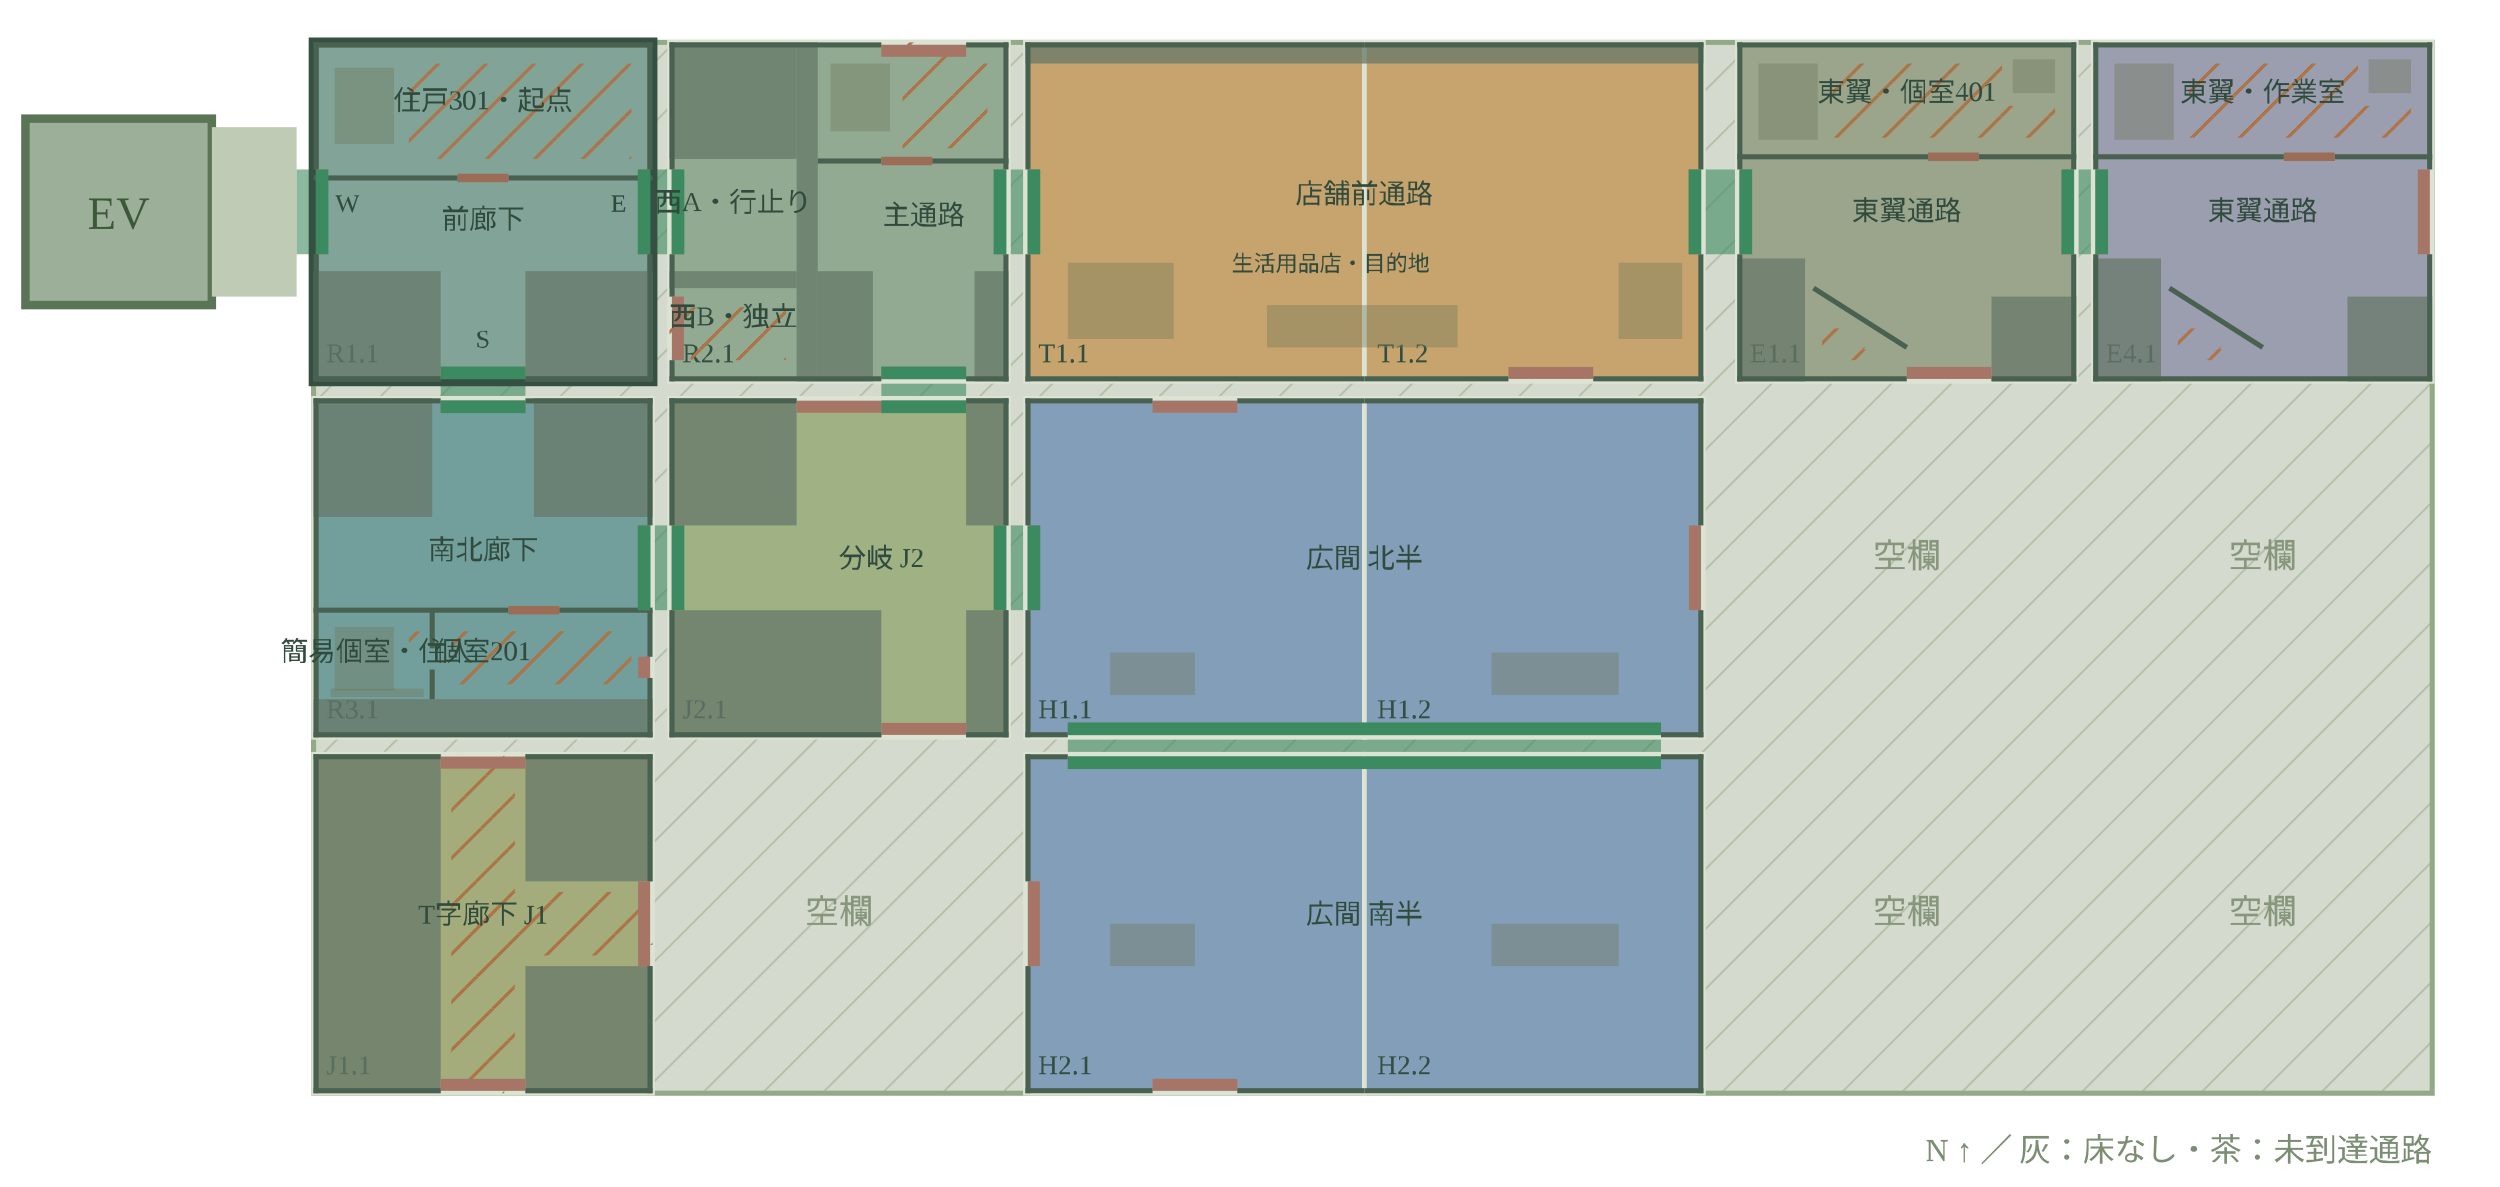
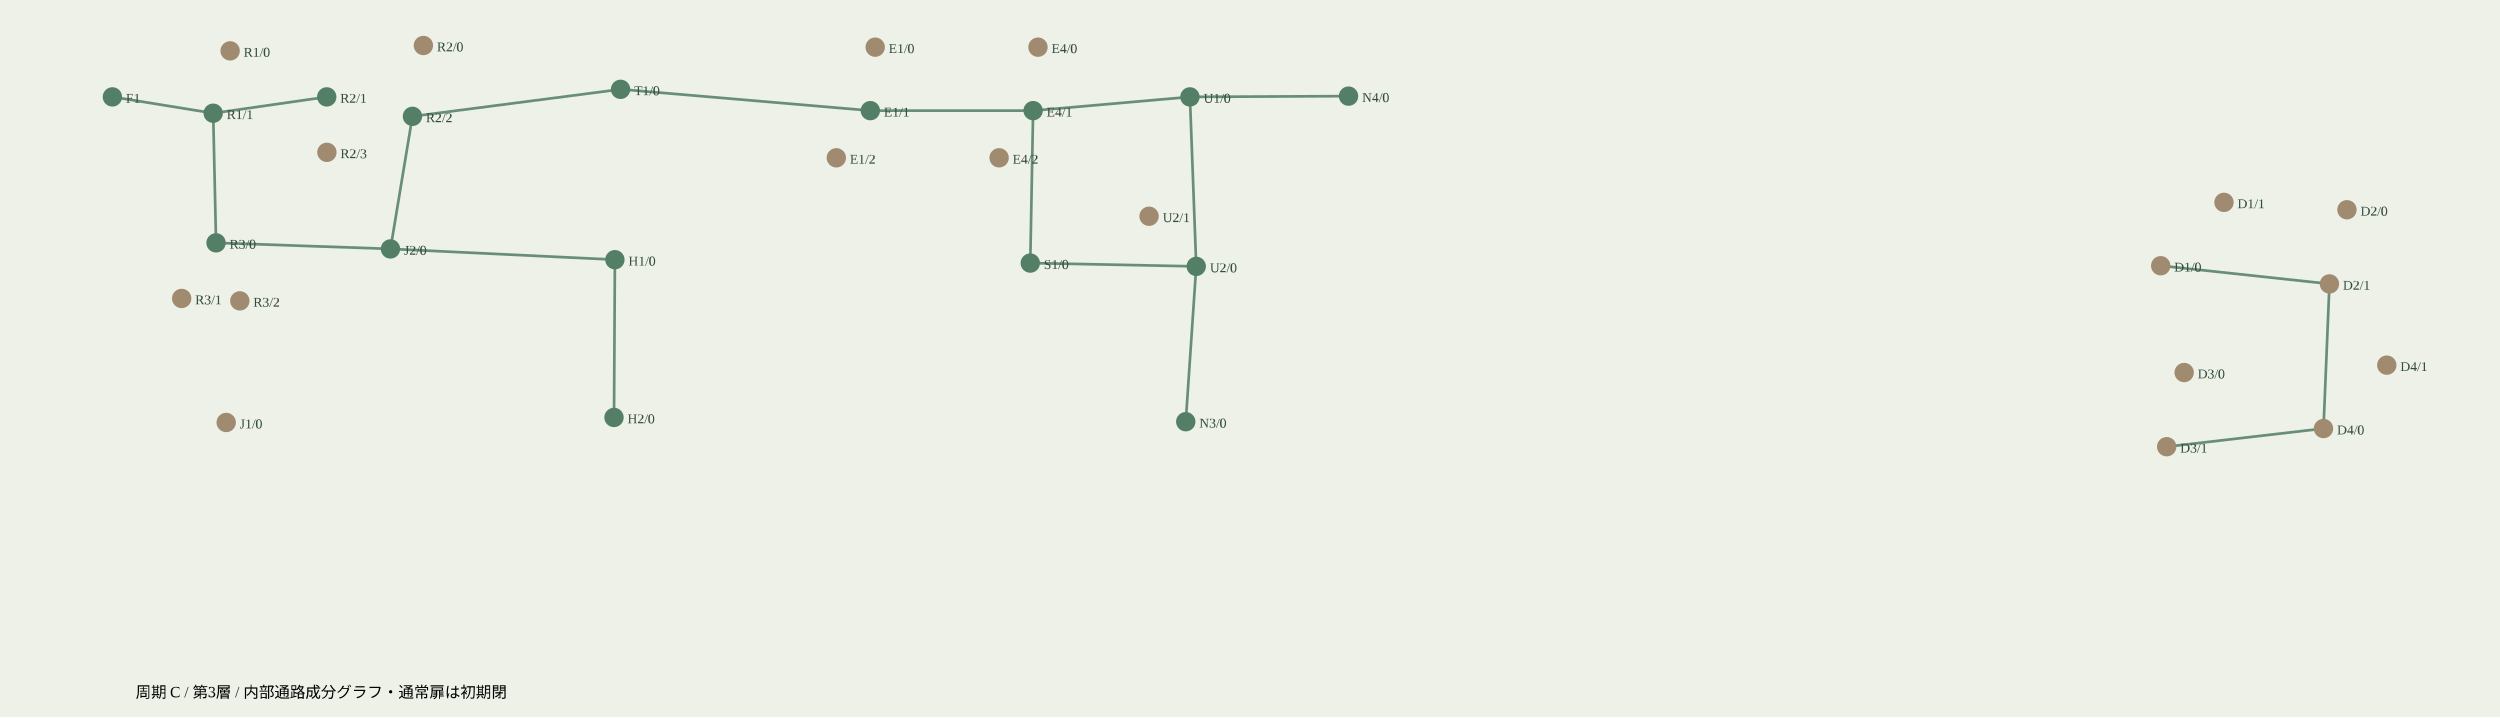
- <svg xmlns="http://www.w3.org/2000/svg" viewBox="-7.4 -1 59 28" role="img" aria-label="第三層 C 4方向・内部通路平面図">
-   <defs>
-     <pattern id="well1" width="1" height="1" patternUnits="userSpaceOnUse" patternTransform="rotate(45)">
-       <rect width="1" height="1" fill="#d4dacd" />
-       <line x1="0" y1="0" x2="0" y2="1" stroke="#b7c3ac" stroke-width=".1" />
-     </pattern>
-     <pattern id="iso1" width=".8" height=".8" patternUnits="userSpaceOnUse" patternTransform="rotate(45)">
-       <line x1="0" y1="0" x2="0" y2=".8" stroke="#aa7043" stroke-width=".15" />
-     </pattern>
-   </defs>
-   <rect x="0" y="0" width="50" height="24.8" fill="url(#well1)" stroke="#93aa86" stroke-width=".12" />
-   <rect x="-6.8" y="1.8" width="4.4" height="4.4" fill="#9caf99" stroke="#597555" stroke-width=".2" />
-   <text x="-4.6" y="4.4" text-anchor="middle" font-size="1.1" fill="#3c5839">EV</text>
-   <rect x="-2.4" y="2" width="2" height="4" fill="#c0cbb5" />
-   <rect x="8" y="3" width="0.4" height="2" fill="#3c8a60" fill-opacity=".6" />
-   <rect x="3" y="8" width="2" height="0.4" fill="#3c8a60" fill-opacity=".6" />
-   <rect x="13.4" y="8" width="2" height="0.4" fill="#3c8a60" fill-opacity=".6" />
-   <rect x="16.4" y="3" width="0.4" height="2" fill="#3c8a60" fill-opacity=".6" />
-   <rect x="8" y="11.4" width="0.4" height="2" fill="#3c8a60" fill-opacity=".6" />
-   <rect x="32.8" y="3" width="0.8" height="2" fill="#3c8a60" fill-opacity=".6" />
-   <rect x="17.8" y="16.4" width="14" height="0.4" fill="#3c8a60" fill-opacity=".6" />
-   <rect x="16.4" y="11.4" width="0.4" height="2" fill="#3c8a60" fill-opacity=".6" />
-   <rect x="41.6" y="3" width="0.4" height="2" fill="#3c8a60" fill-opacity=".6" />
-   <rect x="-0.4" y="3" width="0.4" height="2" fill="#3c8a60" fill-opacity=".6" />
-   <g data-id="R1" transform="translate(0 0)">
-     <rect x="0" y="0" width="8" height="8" fill="#81a398" stroke="#354f43" stroke-width="0.23" />
-     <text x="0.3" y="7.55" font-size=".65" fill="#334f42">R1.1</text>
-     <rect x="0" y="5.4" width="3" height="2.6" fill="#67786a" opacity=".75" />
-     <rect x="5" y="5.4" width="3" height="2.6" fill="#67786a" opacity=".75" />
-     <rect x="0.5" y="0.6" width="1.4" height="1.8" fill="#6f755a" opacity=".38" />
-     <line x1="0" y1="0.06" x2="8" y2="0.06" stroke="#496150" stroke-width="0.12" />
-     <line x1="0" y1="7.94" x2="3" y2="7.94" stroke="#496150" stroke-width="0.12" />
-     <line x1="5" y1="7.94" x2="8" y2="7.94" stroke="#496150" stroke-width="0.12" />
-     <line x1="0.06" y1="0" x2="0.06" y2="3" stroke="#496150" stroke-width="0.12" />
-     <line x1="0.06" y1="5" x2="0.06" y2="8" stroke="#496150" stroke-width="0.12" />
-     <line x1="7.94" y1="0" x2="7.94" y2="3" stroke="#496150" stroke-width="0.12" />
-     <line x1="7.94" y1="5" x2="7.94" y2="8" stroke="#496150" stroke-width="0.12" />
-     <line x1="0" y1="3.2" x2="3.4" y2="3.2" stroke="#496150" stroke-width="0.12" />
-     <line x1="4.6" y1="3.2" x2="8" y2="3.2" stroke="#496150" stroke-width="0.12" />
-     <line x1="3.4" y1="3.2" x2="4.6" y2="3.2" stroke="#9b6c56" stroke-width="0.2" />
-     <rect x="2.25" y="0.5" width="5.25" height="0.25" fill="url(#iso1)" />
-     <rect x="2.25" y="0.75" width="5.25" height="0.25" fill="url(#iso1)" />
-     <rect x="2.25" y="1" width="5.25" height="0.25" fill="url(#iso1)" />
-     <rect x="2.25" y="1.25" width="5.25" height="0.25" fill="url(#iso1)" />
-     <rect x="2.25" y="1.5" width="5.25" height="0.25" fill="url(#iso1)" />
-     <rect x="2.25" y="1.75" width="5.25" height="0.25" fill="url(#iso1)" />
-     <rect x="2.25" y="2" width="5.25" height="0.25" fill="url(#iso1)" />
-     <rect x="2.25" y="2.25" width="5.25" height="0.25" fill="url(#iso1)" />
-     <rect x="2.25" y="2.5" width="5.25" height="0.25" fill="url(#iso1)" />
-     <line x1="0.2" y1="3" x2="0.2" y2="5" stroke="#a67565" stroke-width="0.28" />
-     <line x1="0.2" y1="3" x2="0.2" y2="5" stroke="#3c8a60" stroke-width="0.3" />
-     <text x="0.8" y="4" text-anchor="middle" font-size=".6" fill="#304b3d">W</text>
-     <line x1="7.8" y1="3" x2="7.8" y2="5" stroke="#a67565" stroke-width="0.28" />
-     <line x1="7.8" y1="3" x2="7.8" y2="5" stroke="#3c8a60" stroke-width="0.3" />
-     <text x="7.2" y="4" text-anchor="middle" font-size=".6" fill="#304b3d">E</text>
-     <line x1="3" y1="7.8" x2="5" y2="7.8" stroke="#a67565" stroke-width="0.28" />
-     <line x1="3" y1="7.8" x2="5" y2="7.8" stroke="#3c8a60" stroke-width="0.3" />
-     <text x="4" y="7.2" text-anchor="middle" font-size=".6" fill="#304b3d">S</text>
-     <text x="4" y="1.6" text-anchor="middle" font-size="0.65" fill="#304b3d">住戸301・起点</text>
-     <text x="4" y="4.4" text-anchor="middle" font-size="0.65" fill="#304b3d">前廊下</text>
-   </g>
-   <g data-id="R2" transform="translate(8.4 0)">
-     <rect x="0" y="0" width="8" height="8" fill="#91aa91" stroke="#dce3d3" stroke-width="0.11" />
-     <text x="0.3" y="7.55" font-size=".65" fill="#334f42">R2.1</text>
-     <rect x="3" y="0" width="0.5" height="8" fill="#67786a" opacity=".75" />
-     <rect x="0" y="0" width="3" height="2.75" fill="#67786a" opacity=".75" />
-     <rect x="0" y="5.4" width="3" height="0.4" fill="#67786a" opacity=".75" />
-     <rect x="3.5" y="5.4" width="1.3" height="2.6" fill="#67786a" opacity=".75" />
-     <rect x="7.2" y="5.4" width="0.8" height="2.6" fill="#67786a" opacity=".75" />
-     <rect x="3.8" y="0.5" width="1.4" height="1.6" fill="#6f755a" opacity=".38" />
-     <line x1="0" y1="0.06" x2="5" y2="0.06" stroke="#496150" stroke-width="0.12" />
-     <line x1="7" y1="0.06" x2="8" y2="0.06" stroke="#496150" stroke-width="0.12" />
-     <line x1="0" y1="7.94" x2="5" y2="7.94" stroke="#496150" stroke-width="0.12" />
-     <line x1="7" y1="7.94" x2="8" y2="7.94" stroke="#496150" stroke-width="0.12" />
-     <line x1="0.06" y1="0" x2="0.06" y2="3" stroke="#496150" stroke-width="0.12" />
-     <line x1="0.06" y1="5" x2="0.06" y2="6" stroke="#496150" stroke-width="0.12" />
-     <line x1="0.06" y1="7.5" x2="0.06" y2="8" stroke="#496150" stroke-width="0.12" />
-     <line x1="7.94" y1="0" x2="7.94" y2="3" stroke="#496150" stroke-width="0.12" />
-     <line x1="7.94" y1="5" x2="7.94" y2="8" stroke="#496150" stroke-width="0.12" />
-     <line x1="3.5" y1="2.8" x2="5" y2="2.8" stroke="#496150" stroke-width="0.12" />
-     <line x1="6.2" y1="2.8" x2="8" y2="2.8" stroke="#496150" stroke-width="0.12" />
-     <line x1="5" y1="2.8" x2="6.2" y2="2.8" stroke="#9b6c56" stroke-width="0.2" />
-     <rect x="5.5" y="0" width="1" height="0.25" fill="url(#iso1)" />
-     <rect x="5.5" y="0.25" width="1.25" height="0.25" fill="url(#iso1)" />
-     <rect x="5.5" y="0.5" width="2" height="0.25" fill="url(#iso1)" />
-     <rect x="5.5" y="0.75" width="2" height="0.25" fill="url(#iso1)" />
-     <rect x="5.5" y="1" width="2" height="0.25" fill="url(#iso1)" />
-     <rect x="5.5" y="1.25" width="2" height="0.25" fill="url(#iso1)" />
-     <rect x="5.5" y="1.5" width="2" height="0.25" fill="url(#iso1)" />
-     <rect x="5.5" y="1.75" width="2" height="0.25" fill="url(#iso1)" />
-     <rect x="5.5" y="2" width="2" height="0.25" fill="url(#iso1)" />
-     <rect x="5.5" y="2.25" width="2" height="0.25" fill="url(#iso1)" />
-     <rect x="0.25" y="6.25" width="2.5" height="0.25" fill="url(#iso1)" />
-     <rect x="0" y="6.5" width="2.75" height="0.25" fill="url(#iso1)" />
-     <rect x="0" y="6.75" width="2.75" height="0.25" fill="url(#iso1)" />
-     <rect x="0.25" y="7" width="2.5" height="0.25" fill="url(#iso1)" />
-     <rect x="0.5" y="7.25" width="2.25" height="0.25" fill="url(#iso1)" />
-     <line x1="0.2" y1="3" x2="0.2" y2="5" stroke="#a67565" stroke-width="0.28" />
-     <line x1="0.2" y1="3" x2="0.2" y2="5" stroke="#3c8a60" stroke-width="0.3" />
-     <line x1="0.2" y1="6" x2="0.2" y2="7.5" stroke="#a67565" stroke-width="0.28" />
-     <line x1="5" y1="0.2" x2="7" y2="0.2" stroke="#a67565" stroke-width="0.28" />
-     <line x1="5" y1="7.8" x2="7" y2="7.8" stroke="#a67565" stroke-width="0.28" />
-     <line x1="5" y1="7.8" x2="7" y2="7.8" stroke="#3c8a60" stroke-width="0.3" />
-     <line x1="7.8" y1="3" x2="7.8" y2="5" stroke="#a67565" stroke-width="0.28" />
-     <line x1="7.8" y1="3" x2="7.8" y2="5" stroke="#3c8a60" stroke-width="0.3" />
-     <text x="1.5" y="4" text-anchor="middle" font-size="0.65" fill="#304b3d">西A・行止り</text>
-     <text x="1.5" y="6.7" text-anchor="middle" font-size="0.65" fill="#304b3d">西B・独立</text>
-     <text x="6" y="4.3" text-anchor="middle" font-size="0.65" fill="#304b3d">主通路</text>
-   </g>
-   <g data-id="R3" transform="translate(0 8.4)">
-     <rect x="0" y="0" width="8" height="8" fill="#729e9c" stroke="#dce3d3" stroke-width="0.11" />
-     <text x="0.3" y="7.55" font-size=".65" fill="#334f42">R3.1</text>
-     <rect x="0" y="0" width="2.8" height="2.8" fill="#67786a" opacity=".75" />
-     <rect x="5.2" y="0" width="2.8" height="2.8" fill="#67786a" opacity=".75" />
-     <rect x="0" y="7.1" width="8" height="0.9" fill="#67786a" opacity=".75" />
-     <rect x="0.5" y="5.4" width="1.4" height="1.5" fill="#6f755a" opacity=".38" />
-     <rect x="0.4" y="6.85" width="2.2" height="0.2" fill="#6f755a" opacity=".38" />
-     <line x1="0" y1="0.06" x2="3" y2="0.06" stroke="#496150" stroke-width="0.12" />
-     <line x1="5" y1="0.06" x2="8" y2="0.06" stroke="#496150" stroke-width="0.12" />
-     <line x1="0" y1="7.94" x2="8" y2="7.94" stroke="#496150" stroke-width="0.12" />
-     <line x1="0.06" y1="0" x2="0.06" y2="8" stroke="#496150" stroke-width="0.12" />
-     <line x1="7.94" y1="0" x2="7.94" y2="3" stroke="#496150" stroke-width="0.12" />
-     <line x1="7.94" y1="5" x2="7.94" y2="6.1" stroke="#496150" stroke-width="0.12" />
-     <line x1="7.94" y1="6.6" x2="7.94" y2="8" stroke="#496150" stroke-width="0.12" />
-     <line x1="0" y1="5" x2="4.6" y2="5" stroke="#496150" stroke-width="0.12" />
-     <line x1="5.8" y1="5" x2="8" y2="5" stroke="#496150" stroke-width="0.12" />
-     <line x1="2.8" y1="5" x2="2.8" y2="5.9" stroke="#496150" stroke-width="0.12" />
-     <line x1="2.8" y1="6.4" x2="2.8" y2="7.1" stroke="#496150" stroke-width="0.12" />
-     <line x1="4.6" y1="5" x2="5.8" y2="5" stroke="#9b6c56" stroke-width="0.2" />
-     <rect x="2.25" y="5.5" width="0.25" height="0.25" fill="url(#iso1)" />
-     <rect x="3.25" y="5.5" width="4.25" height="0.25" fill="url(#iso1)" />
-     <rect x="2.25" y="5.75" width="0.25" height="0.25" fill="url(#iso1)" />
-     <rect x="3.25" y="5.75" width="4.25" height="0.25" fill="url(#iso1)" />
-     <rect x="2.25" y="6" width="0.25" height="0.25" fill="url(#iso1)" />
-     <rect x="3.25" y="6" width="4.25" height="0.25" fill="url(#iso1)" />
-     <rect x="2.25" y="6.25" width="0.25" height="0.25" fill="url(#iso1)" />
-     <rect x="3.25" y="6.25" width="4.25" height="0.25" fill="url(#iso1)" />
-     <rect x="3.25" y="6.5" width="4.25" height="0.25" fill="url(#iso1)" />
-     <line x1="3" y1="0.2" x2="5" y2="0.2" stroke="#a67565" stroke-width="0.28" />
-     <line x1="3" y1="0.2" x2="5" y2="0.2" stroke="#3c8a60" stroke-width="0.3" />
-     <line x1="7.8" y1="3" x2="7.8" y2="5" stroke="#a67565" stroke-width="0.28" />
-     <line x1="7.8" y1="3" x2="7.8" y2="5" stroke="#3c8a60" stroke-width="0.3" />
-     <line x1="7.8" y1="6.1" x2="7.8" y2="6.6" stroke="#a67565" stroke-width="0.28" />
-     <text x="4" y="3.8" text-anchor="middle" font-size="0.65" fill="#304b3d">南北廊下</text>
-     <text x="4" y="6.2" text-anchor="middle" font-size="0.65" fill="#304b3d">個室201</text>
-     <text x="1.5" y="6.2" text-anchor="middle" font-size="0.65" fill="#304b3d">簡易個室・住人</text>
-   </g>
-   <g data-id="T1" transform="translate(16.8 0)">
-     <rect x="0" y="0" width="8" height="8" fill="#c7a46d" stroke="#dce3d3" stroke-width="0.11" />
-     <text x="0.3" y="7.55" font-size=".65" fill="#334f42">T1.1</text>
-     <rect x="8" y="0" width="8" height="8" fill="#c7a46d" stroke="#dce3d3" stroke-width="0.11" />
-     <text x="8.3" y="7.55" font-size=".65" fill="#334f42">T1.2</text>
-     <rect x="0" y="0" width="16" height="0.5" fill="#67786a" opacity=".75" />
-     <rect x="1" y="5.2" width="2.5" height="1.8" fill="#6f755a" opacity=".38" />
-     <rect x="14" y="5.2" width="1.5" height="1.8" fill="#6f755a" opacity=".38" />
-     <rect x="5.7" y="6.2" width="4.5" height="1" fill="#6f755a" opacity=".38" />
-     <line x1="0" y1="0.06" x2="8" y2="0.06" stroke="#496150" stroke-width="0.12" />
-     <line x1="0" y1="7.94" x2="8" y2="7.94" stroke="#496150" stroke-width="0.12" />
-     <line x1="0.06" y1="0" x2="0.06" y2="3" stroke="#496150" stroke-width="0.12" />
-     <line x1="0.06" y1="5" x2="0.06" y2="8" stroke="#496150" stroke-width="0.12" />
-     <line x1="8" y1="0.06" x2="16" y2="0.06" stroke="#496150" stroke-width="0.12" />
-     <line x1="8" y1="7.94" x2="11.4" y2="7.94" stroke="#496150" stroke-width="0.12" />
-     <line x1="13.4" y1="7.94" x2="16" y2="7.94" stroke="#496150" stroke-width="0.12" />
-     <line x1="15.94" y1="0" x2="15.94" y2="3" stroke="#496150" stroke-width="0.12" />
-     <line x1="15.94" y1="5" x2="15.94" y2="8" stroke="#496150" stroke-width="0.12" />
-     <line x1="0.2" y1="3" x2="0.2" y2="5" stroke="#a67565" stroke-width="0.28" />
-     <line x1="0.2" y1="3" x2="0.2" y2="5" stroke="#3c8a60" stroke-width="0.3" />
-     <line x1="15.8" y1="3" x2="15.8" y2="5" stroke="#a67565" stroke-width="0.28" />
-     <line x1="15.8" y1="3" x2="15.8" y2="5" stroke="#3c8a60" stroke-width="0.3" />
-     <line x1="11.4" y1="7.8" x2="13.4" y2="7.8" stroke="#a67565" stroke-width="0.28" />
-     <text x="7.2" y="5.4" text-anchor="middle" font-size="0.52" fill="#304b3d">生活用品店・目的地</text>
-     <text x="8" y="3.8" text-anchor="middle" font-size="0.65" fill="#304b3d">店舗前通路</text>
-   </g>
-   <g data-id="H1" transform="translate(16.8 8.4)">
-     <rect x="0" y="0" width="8" height="8" fill="#839eb8" stroke="#dce3d3" stroke-width="0.11" />
-     <text x="0.3" y="7.55" font-size=".65" fill="#334f42">H1.1</text>
-     <rect x="8" y="0" width="8" height="8" fill="#839eb8" stroke="#dce3d3" stroke-width="0.11" />
-     <text x="8.3" y="7.55" font-size=".65" fill="#334f42">H1.2</text>
-     <rect x="2" y="6" width="2" height="1" fill="#6f755a" opacity=".38" />
-     <rect x="11" y="6" width="3" height="1" fill="#6f755a" opacity=".38" />
-     <line x1="0" y1="0.06" x2="3" y2="0.06" stroke="#496150" stroke-width="0.12" />
-     <line x1="5" y1="0.06" x2="8" y2="0.06" stroke="#496150" stroke-width="0.12" />
-     <line x1="0" y1="7.94" x2="1" y2="7.94" stroke="#496150" stroke-width="0.12" />
-     <line x1="0.06" y1="0" x2="0.06" y2="3" stroke="#496150" stroke-width="0.12" />
-     <line x1="0.06" y1="5" x2="0.06" y2="8" stroke="#496150" stroke-width="0.12" />
-     <line x1="8" y1="0.06" x2="16" y2="0.06" stroke="#496150" stroke-width="0.12" />
-     <line x1="15" y1="7.94" x2="16" y2="7.94" stroke="#496150" stroke-width="0.12" />
-     <line x1="15.94" y1="0" x2="15.94" y2="3" stroke="#496150" stroke-width="0.12" />
-     <line x1="15.94" y1="5" x2="15.94" y2="8" stroke="#496150" stroke-width="0.12" />
-     <line x1="3" y1="0.2" x2="5" y2="0.2" stroke="#a67565" stroke-width="0.28" />
-     <line x1="0.2" y1="3" x2="0.2" y2="5" stroke="#a67565" stroke-width="0.28" />
-     <line x1="0.2" y1="3" x2="0.2" y2="5" stroke="#3c8a60" stroke-width="0.3" />
-     <line x1="15.8" y1="3" x2="15.8" y2="5" stroke="#a67565" stroke-width="0.28" />
-     <line x1="1" y1="7.8" x2="15" y2="7.8" stroke="#a67565" stroke-width="0.28" />
-     <line x1="1" y1="7.8" x2="15" y2="7.8" stroke="#3c8a60" stroke-width="0.3" />
-     <text x="8" y="4" text-anchor="middle" font-size="0.65" fill="#304b3d">広間 北半</text>
-   </g>
-   <g data-id="J1" transform="translate(0 16.8)">
-     <rect x="0" y="0" width="8" height="8" fill="#a5ac7c" stroke="#dce3d3" stroke-width="0.11" />
-     <text x="0.3" y="7.55" font-size=".65" fill="#334f42">J1.1</text>
-     <rect x="0" y="0" width="3" height="8" fill="#67786a" opacity=".75" />
-     <rect x="5" y="0" width="3" height="3" fill="#67786a" opacity=".75" />
-     <rect x="5" y="5" width="3" height="3" fill="#67786a" opacity=".75" />
-     <line x1="0" y1="0.06" x2="3" y2="0.06" stroke="#496150" stroke-width="0.12" />
-     <line x1="5" y1="0.06" x2="8" y2="0.06" stroke="#496150" stroke-width="0.12" />
-     <line x1="0" y1="7.94" x2="3" y2="7.94" stroke="#496150" stroke-width="0.12" />
-     <line x1="5" y1="7.94" x2="8" y2="7.94" stroke="#496150" stroke-width="0.12" />
-     <line x1="0.06" y1="0" x2="0.06" y2="8" stroke="#496150" stroke-width="0.12" />
-     <line x1="7.94" y1="0" x2="7.94" y2="3" stroke="#496150" stroke-width="0.12" />
-     <line x1="7.94" y1="5" x2="7.94" y2="8" stroke="#496150" stroke-width="0.12" />
-     <rect x="3.5" y="0" width="1" height="0.25" fill="url(#iso1)" />
-     <rect x="3.25" y="0.25" width="1.5" height="0.25" fill="url(#iso1)" />
-     <rect x="3.25" y="0.5" width="1.5" height="0.25" fill="url(#iso1)" />
-     <rect x="3.25" y="0.75" width="1.5" height="0.25" fill="url(#iso1)" />
-     <rect x="3.25" y="1" width="1.5" height="0.25" fill="url(#iso1)" />
-     <rect x="3.25" y="1.25" width="1.5" height="0.25" fill="url(#iso1)" />
-     <rect x="3.25" y="1.5" width="1.5" height="0.25" fill="url(#iso1)" />
-     <rect x="3.25" y="1.75" width="1.5" height="0.25" fill="url(#iso1)" />
-     <rect x="3.25" y="2" width="1.5" height="0.25" fill="url(#iso1)" />
-     <rect x="3.25" y="2.25" width="1.5" height="0.25" fill="url(#iso1)" />
-     <rect x="3.25" y="2.5" width="1.5" height="0.25" fill="url(#iso1)" />
-     <rect x="3.25" y="2.75" width="1.5" height="0.25" fill="url(#iso1)" />
-     <rect x="3.25" y="3" width="1.5" height="0.25" fill="url(#iso1)" />
-     <rect x="3.25" y="3.25" width="4.5" height="0.25" fill="url(#iso1)" />
-     <rect x="3.25" y="3.5" width="4.75" height="0.25" fill="url(#iso1)" />
-     <rect x="3.25" y="3.75" width="4.75" height="0.25" fill="url(#iso1)" />
-     <rect x="3.25" y="4" width="4.75" height="0.25" fill="url(#iso1)" />
-     <rect x="3.25" y="4.25" width="4.75" height="0.25" fill="url(#iso1)" />
-     <rect x="3.25" y="4.5" width="4.5" height="0.25" fill="url(#iso1)" />
-     <rect x="3.25" y="4.75" width="1.5" height="0.25" fill="url(#iso1)" />
-     <rect x="3.25" y="5" width="1.5" height="0.25" fill="url(#iso1)" />
-     <rect x="3.25" y="5.25" width="1.5" height="0.25" fill="url(#iso1)" />
-     <rect x="3.25" y="5.5" width="1.5" height="0.25" fill="url(#iso1)" />
-     <rect x="3.25" y="5.75" width="1.5" height="0.25" fill="url(#iso1)" />
-     <rect x="3.25" y="6" width="1.5" height="0.25" fill="url(#iso1)" />
-     <rect x="3.25" y="6.25" width="1.5" height="0.25" fill="url(#iso1)" />
-     <rect x="3.25" y="6.5" width="1.5" height="0.25" fill="url(#iso1)" />
-     <rect x="3.25" y="6.75" width="1.5" height="0.25" fill="url(#iso1)" />
-     <rect x="3.25" y="7" width="1.5" height="0.25" fill="url(#iso1)" />
-     <rect x="3.25" y="7.25" width="1.5" height="0.25" fill="url(#iso1)" />
-     <rect x="3.25" y="7.5" width="1.5" height="0.25" fill="url(#iso1)" />
-     <rect x="3.5" y="7.75" width="1" height="0.25" fill="url(#iso1)" />
-     <line x1="3" y1="0.2" x2="5" y2="0.2" stroke="#a67565" stroke-width="0.28" />
-     <line x1="7.8" y1="3" x2="7.8" y2="5" stroke="#a67565" stroke-width="0.28" />
-     <line x1="3" y1="7.8" x2="5" y2="7.8" stroke="#a67565" stroke-width="0.28" />
-     <text x="4" y="4" text-anchor="middle" font-size="0.65" fill="#304b3d">T字廊下 J1</text>
-   </g>
-   <g data-id="J2" transform="translate(8.4 8.4)">
-     <rect x="0" y="0" width="8" height="8" fill="#a0b184" stroke="#dce3d3" stroke-width="0.11" />
-     <text x="0.3" y="7.55" font-size=".65" fill="#334f42">J2.1</text>
-     <rect x="0" y="0" width="3" height="3" fill="#67786a" opacity=".75" />
-     <rect x="7" y="0" width="1" height="3" fill="#67786a" opacity=".75" />
-     <rect x="0" y="5" width="5" height="3" fill="#67786a" opacity=".75" />
-     <rect x="7" y="5" width="1" height="3" fill="#67786a" opacity=".75" />
-     <line x1="0" y1="0.06" x2="3" y2="0.06" stroke="#496150" stroke-width="0.12" />
-     <line x1="7" y1="0.06" x2="8" y2="0.06" stroke="#496150" stroke-width="0.12" />
-     <line x1="0" y1="7.94" x2="5" y2="7.94" stroke="#496150" stroke-width="0.12" />
-     <line x1="7" y1="7.94" x2="8" y2="7.94" stroke="#496150" stroke-width="0.12" />
-     <line x1="0.06" y1="0" x2="0.06" y2="3" stroke="#496150" stroke-width="0.12" />
-     <line x1="0.06" y1="5" x2="0.06" y2="8" stroke="#496150" stroke-width="0.12" />
-     <line x1="7.94" y1="0" x2="7.94" y2="3" stroke="#496150" stroke-width="0.12" />
-     <line x1="7.94" y1="5" x2="7.94" y2="8" stroke="#496150" stroke-width="0.12" />
-     <line x1="0.2" y1="3" x2="0.2" y2="5" stroke="#a67565" stroke-width="0.28" />
-     <line x1="0.2" y1="3" x2="0.2" y2="5" stroke="#3c8a60" stroke-width="0.3" />
-     <line x1="7.8" y1="3" x2="7.8" y2="5" stroke="#a67565" stroke-width="0.28" />
-     <line x1="7.8" y1="3" x2="7.8" y2="5" stroke="#3c8a60" stroke-width="0.3" />
-     <line x1="3" y1="0.2" x2="7" y2="0.2" stroke="#a67565" stroke-width="0.28" />
-     <line x1="5" y1="0.2" x2="7" y2="0.2" stroke="#3c8a60" stroke-width="0.3" />
-     <line x1="5" y1="7.8" x2="7" y2="7.8" stroke="#a67565" stroke-width="0.28" />
-     <text x="5" y="4" text-anchor="middle" font-size="0.65" fill="#304b3d">分岐 J2</text>
-   </g>
-   <g data-id="E1" transform="translate(33.6 0)">
-     <rect x="0" y="0" width="8" height="8" fill="#9aa58c" stroke="#dce3d3" stroke-width="0.11" />
-     <text x="0.3" y="7.55" font-size=".65" fill="#334f42">E1.1</text>
-     <rect x="0" y="5.1" width="1.6" height="2.9" fill="#67786a" opacity=".75" />
-     <rect x="6" y="6" width="2" height="2" fill="#67786a" opacity=".75" />
-     <rect x="0.5" y="0.5" width="1.4" height="1.8" fill="#6f755a" opacity=".38" />
-     <rect x="6.5" y="0.4" width="1" height="0.8" fill="#6f755a" opacity=".38" />
-     <line x1="0" y1="0.06" x2="8" y2="0.06" stroke="#496150" stroke-width="0.12" />
-     <line x1="0" y1="7.94" x2="4" y2="7.94" stroke="#496150" stroke-width="0.12" />
-     <line x1="6" y1="7.94" x2="8" y2="7.94" stroke="#496150" stroke-width="0.12" />
-     <line x1="0.06" y1="0" x2="0.06" y2="3" stroke="#496150" stroke-width="0.12" />
-     <line x1="0.06" y1="5" x2="0.06" y2="8" stroke="#496150" stroke-width="0.12" />
-     <line x1="7.94" y1="0" x2="7.94" y2="3" stroke="#496150" stroke-width="0.12" />
-     <line x1="7.94" y1="5" x2="7.94" y2="8" stroke="#496150" stroke-width="0.12" />
-     <line x1="0" y1="2.7" x2="4.5" y2="2.7" stroke="#496150" stroke-width="0.12" />
-     <line x1="5.7" y1="2.7" x2="8" y2="2.7" stroke="#496150" stroke-width="0.12" />
-     <line x1="1.8" y1="5.8" x2="4" y2="7.2" stroke="#496150" stroke-width="0.12" />
-     <line x1="4.5" y1="2.7" x2="5.7" y2="2.7" stroke="#9b6c56" stroke-width="0.2" />
-     <rect x="2.25" y="0.5" width="4" height="0.25" fill="url(#iso1)" />
-     <rect x="2.25" y="0.75" width="4" height="0.25" fill="url(#iso1)" />
-     <rect x="2.25" y="1" width="4" height="0.25" fill="url(#iso1)" />
-     <rect x="2.25" y="1.25" width="4" height="0.25" fill="url(#iso1)" />
-     <rect x="2.25" y="1.5" width="5.25" height="0.25" fill="url(#iso1)" />
-     <rect x="2.25" y="1.75" width="5.25" height="0.25" fill="url(#iso1)" />
-     <rect x="2.25" y="2" width="5.25" height="0.25" fill="url(#iso1)" />
-     <rect x="2" y="6.5" width="0.25" height="0.25" fill="url(#iso1)" />
-     <rect x="2" y="6.75" width="0.75" height="0.25" fill="url(#iso1)" />
-     <rect x="2" y="7" width="1" height="0.25" fill="url(#iso1)" />
-     <rect x="2" y="7.25" width="1.5" height="0.25" fill="url(#iso1)" />
-     <line x1="0.2" y1="3" x2="0.2" y2="5" stroke="#a67565" stroke-width="0.28" />
-     <line x1="0.2" y1="3" x2="0.2" y2="5" stroke="#3c8a60" stroke-width="0.3" />
-     <line x1="7.8" y1="3" x2="7.8" y2="5" stroke="#a67565" stroke-width="0.28" />
-     <line x1="7.8" y1="3" x2="7.8" y2="5" stroke="#3c8a60" stroke-width="0.3" />
-     <line x1="4" y1="7.8" x2="6" y2="7.8" stroke="#a67565" stroke-width="0.28" />
-     <text x="4" y="1.4" text-anchor="middle" font-size="0.65" fill="#304b3d">東翼・個室401</text>
-     <text x="4" y="4.2" text-anchor="middle" font-size="0.65" fill="#304b3d">東翼通路</text>
-   </g>
-   <g data-id="E4" transform="translate(42 0)">
-     <rect x="0" y="0" width="8" height="8" fill="#9b9eae" stroke="#dce3d3" stroke-width="0.11" />
-     <text x="0.3" y="7.55" font-size=".65" fill="#334f42">E4.1</text>
-     <rect x="0" y="5.1" width="1.6" height="2.9" fill="#67786a" opacity=".75" />
-     <rect x="6" y="6" width="2" height="2" fill="#67786a" opacity=".75" />
-     <rect x="0.5" y="0.5" width="1.4" height="1.8" fill="#6f755a" opacity=".38" />
-     <rect x="6.5" y="0.4" width="1" height="0.8" fill="#6f755a" opacity=".38" />
-     <line x1="0" y1="0.06" x2="8" y2="0.06" stroke="#496150" stroke-width="0.12" />
-     <line x1="0" y1="7.94" x2="8" y2="7.94" stroke="#496150" stroke-width="0.12" />
-     <line x1="0.06" y1="0" x2="0.06" y2="3" stroke="#496150" stroke-width="0.12" />
-     <line x1="0.06" y1="5" x2="0.06" y2="8" stroke="#496150" stroke-width="0.12" />
-     <line x1="7.94" y1="0" x2="7.94" y2="3" stroke="#496150" stroke-width="0.12" />
-     <line x1="7.94" y1="5" x2="7.94" y2="8" stroke="#496150" stroke-width="0.12" />
-     <line x1="0" y1="2.7" x2="4.5" y2="2.7" stroke="#496150" stroke-width="0.12" />
-     <line x1="5.7" y1="2.7" x2="8" y2="2.7" stroke="#496150" stroke-width="0.12" />
-     <line x1="1.8" y1="5.8" x2="4" y2="7.2" stroke="#496150" stroke-width="0.12" />
-     <line x1="4.5" y1="2.7" x2="5.7" y2="2.7" stroke="#9b6c56" stroke-width="0.2" />
-     <rect x="2.25" y="0.5" width="4" height="0.25" fill="url(#iso1)" />
-     <rect x="2.25" y="0.75" width="4" height="0.25" fill="url(#iso1)" />
-     <rect x="2.25" y="1" width="4" height="0.25" fill="url(#iso1)" />
-     <rect x="2.25" y="1.25" width="4" height="0.25" fill="url(#iso1)" />
-     <rect x="2.25" y="1.5" width="5.25" height="0.25" fill="url(#iso1)" />
-     <rect x="2.25" y="1.75" width="5.25" height="0.25" fill="url(#iso1)" />
-     <rect x="2.25" y="2" width="5.25" height="0.25" fill="url(#iso1)" />
-     <rect x="2" y="6.5" width="0.25" height="0.25" fill="url(#iso1)" />
-     <rect x="2" y="6.75" width="0.75" height="0.25" fill="url(#iso1)" />
-     <rect x="2" y="7" width="1" height="0.25" fill="url(#iso1)" />
-     <rect x="2" y="7.25" width="1.5" height="0.25" fill="url(#iso1)" />
-     <line x1="0.2" y1="3" x2="0.2" y2="5" stroke="#a67565" stroke-width="0.28" />
-     <line x1="0.2" y1="3" x2="0.2" y2="5" stroke="#3c8a60" stroke-width="0.3" />
-     <line x1="7.8" y1="3" x2="7.8" y2="5" stroke="#a67565" stroke-width="0.28" />
-     <text x="4" y="1.4" text-anchor="middle" font-size="0.65" fill="#304b3d">東翼・作業室</text>
-     <text x="4" y="4.2" text-anchor="middle" font-size="0.65" fill="#304b3d">東翼通路</text>
-   </g>
-   <g data-id="H2" transform="translate(16.8 16.8)">
-     <rect x="0" y="0" width="8" height="8" fill="#839eb8" stroke="#dce3d3" stroke-width="0.11" />
-     <text x="0.3" y="7.55" font-size=".65" fill="#334f42">H2.1</text>
-     <rect x="8" y="0" width="8" height="8" fill="#839eb8" stroke="#dce3d3" stroke-width="0.11" />
-     <text x="8.3" y="7.55" font-size=".65" fill="#334f42">H2.2</text>
-     <rect x="2" y="4" width="2" height="1" fill="#6f755a" opacity=".38" />
-     <rect x="11" y="4" width="3" height="1" fill="#6f755a" opacity=".38" />
-     <line x1="0" y1="0.06" x2="1" y2="0.06" stroke="#496150" stroke-width="0.12" />
-     <line x1="0" y1="7.94" x2="3" y2="7.94" stroke="#496150" stroke-width="0.12" />
-     <line x1="5" y1="7.94" x2="8" y2="7.94" stroke="#496150" stroke-width="0.12" />
-     <line x1="0.06" y1="0" x2="0.06" y2="3" stroke="#496150" stroke-width="0.12" />
-     <line x1="0.06" y1="5" x2="0.06" y2="8" stroke="#496150" stroke-width="0.12" />
-     <line x1="15" y1="0.06" x2="16" y2="0.06" stroke="#496150" stroke-width="0.12" />
-     <line x1="8" y1="7.94" x2="16" y2="7.94" stroke="#496150" stroke-width="0.12" />
-     <line x1="15.94" y1="0" x2="15.94" y2="8" stroke="#496150" stroke-width="0.12" />
-     <line x1="1" y1="0.2" x2="15" y2="0.2" stroke="#a67565" stroke-width="0.28" />
-     <line x1="1" y1="0.2" x2="15" y2="0.2" stroke="#3c8a60" stroke-width="0.3" />
-     <line x1="0.2" y1="3" x2="0.2" y2="5" stroke="#a67565" stroke-width="0.28" />
-     <line x1="3" y1="7.8" x2="5" y2="7.8" stroke="#a67565" stroke-width="0.28" />
-     <text x="8" y="4" text-anchor="middle" font-size="0.65" fill="#304b3d">広間 南半</text>
-   </g>
-   <text x="37.6" y="12.4" text-anchor="middle" font-size=".8" fill="#87967c">空欄</text>
-   <text x="46" y="12.4" text-anchor="middle" font-size=".8" fill="#87967c">空欄</text>
-   <text x="12.4" y="20.8" text-anchor="middle" font-size=".8" fill="#87967c">空欄</text>
-   <text x="37.6" y="20.8" text-anchor="middle" font-size=".8" fill="#87967c">空欄</text>
-   <text x="46" y="20.8" text-anchor="middle" font-size=".8" fill="#87967c">空欄</text>
-   <text x="50" y="26.4" text-anchor="end" font-size=".75" fill="#7b8d72">N ↑ ／ 灰：床なし・茶：未到達通路</text>
+ <svg xmlns="http://www.w3.org/2000/svg" viewBox="-7 -1 129 37">
+   <rect x="-7" y="-1" width="129" height="37" fill="#eef1e7" />
+   <line x1="4" y1="4.842" x2="9.86" y2="4" stroke="#688e78" stroke-width=".14" />
+   <line x1="4" y1="4.842" x2="4.148" y2="11.531" stroke="#688e78" stroke-width=".14" />
+   <line x1="14.282" y1="5.003" x2="13.148" y2="11.844" stroke="#688e78" stroke-width=".14" />
+   <line x1="14.282" y1="5.003" x2="25.021" y2="3.609" stroke="#688e78" stroke-width=".14" />
+   <line x1="4.148" y1="11.531" x2="13.148" y2="11.844" stroke="#688e78" stroke-width=".14" />
+   <line x1="25.021" y1="3.609" x2="37.909" y2="4.709" stroke="#688e78" stroke-width=".14" />
+   <line x1="24.729" y1="12.4" x2="24.683" y2="20.54" stroke="#688e78" stroke-width=".14" />
+   <line x1="13.148" y1="11.844" x2="24.729" y2="12.4" stroke="#688e78" stroke-width=".14" />
+   <line x1="37.909" y1="4.709" x2="46.309" y2="4.709" stroke="#688e78" stroke-width=".14" />
+   <line x1="46.309" y1="4.709" x2="54.4" y2="4" stroke="#688e78" stroke-width=".14" />
+   <line x1="46.309" y1="4.709" x2="46.162" y2="12.575" stroke="#688e78" stroke-width=".14" />
+   <line x1="54.4" y1="4" x2="62.585" y2="3.96" stroke="#688e78" stroke-width=".14" />
+   <line x1="54.4" y1="4" x2="54.726" y2="12.745" stroke="#688e78" stroke-width=".14" />
+   <line x1="54.726" y1="12.745" x2="54.185" y2="20.76" stroke="#688e78" stroke-width=".14" />
+   <line x1="46.162" y1="12.575" x2="54.726" y2="12.745" stroke="#688e78" stroke-width=".14" />
+   <line x1="104.492" y1="12.712" x2="113.2" y2="13.65" stroke="#688e78" stroke-width=".14" />
+   <line x1="113.2" y1="13.65" x2="112.892" y2="21.112" stroke="#688e78" stroke-width=".14" />
+   <line x1="104.8" y1="22.05" x2="112.892" y2="21.112" stroke="#688e78" stroke-width=".14" />
+   <line x1="-1.2" y1="4" x2="4" y2="4.842" stroke="#688e78" stroke-width=".14" />
+   <circle cx="4.875" cy="1.625" r=".5" fill="#a08b71" />
+   <text x="5.575" y="1.925" font-size=".7" fill="#334c40">R1/0</text>
+   <circle cx="4" cy="4.842" r=".5" fill="#537f67" />
+   <text x="4.7" y="5.142" font-size=".7" fill="#334c40">R1/1</text>
+   <circle cx="14.847" cy="1.348" r=".5" fill="#a08b71" />
+   <text x="15.547" y="1.648" font-size=".7" fill="#334c40">R2/0</text>
+   <circle cx="9.86" cy="4" r=".5" fill="#537f67" />
+   <text x="10.56" y="4.3" font-size=".7" fill="#334c40">R2/1</text>
+   <circle cx="14.282" cy="5.003" r=".5" fill="#537f67" />
+   <text x="14.982" y="5.303" font-size=".7" fill="#334c40">R2/2</text>
+   <circle cx="9.868" cy="6.86" r=".5" fill="#a08b71" />
+   <text x="10.568" y="7.16" font-size=".7" fill="#334c40">R2/3</text>
+   <circle cx="4.148" cy="11.531" r=".5" fill="#537f67" />
+   <text x="4.848" y="11.831" font-size=".7" fill="#334c40">R3/0</text>
+   <circle cx="2.375" cy="14.4" r=".5" fill="#a08b71" />
+   <text x="3.075" y="14.7" font-size=".7" fill="#334c40">R3/1</text>
+   <circle cx="5.375" cy="14.525" r=".5" fill="#a08b71" />
+   <text x="6.075" y="14.825" font-size=".7" fill="#334c40">R3/2</text>
+   <circle cx="25.021" cy="3.609" r=".5" fill="#537f67" />
+   <text x="25.721" y="3.909" font-size=".7" fill="#334c40">T1/0</text>
+   <circle cx="24.729" cy="12.4" r=".5" fill="#537f67" />
+   <text x="25.429" y="12.7" font-size=".7" fill="#334c40">H1/0</text>
+   <circle cx="4.672" cy="20.8" r=".5" fill="#a08b71" />
+   <text x="5.372" y="21.1" font-size=".7" fill="#334c40">J1/0</text>
+   <circle cx="13.148" cy="11.844" r=".5" fill="#537f67" />
+   <text x="13.848" y="12.144" font-size=".7" fill="#334c40">J2/0</text>
+   <circle cx="38.16" cy="1.434" r=".5" fill="#a08b71" />
+   <text x="38.86" y="1.734" font-size=".7" fill="#334c40">E1/0</text>
+   <circle cx="37.909" cy="4.709" r=".5" fill="#537f67" />
+   <text x="38.609" y="5.009" font-size=".7" fill="#334c40">E1/1</text>
+   <circle cx="36.154" cy="7.143" r=".5" fill="#a08b71" />
+   <text x="36.854" y="7.443" font-size=".7" fill="#334c40">E1/2</text>
+   <circle cx="46.56" cy="1.434" r=".5" fill="#a08b71" />
+   <text x="47.26" y="1.734" font-size=".7" fill="#334c40">E4/0</text>
+   <circle cx="46.309" cy="4.709" r=".5" fill="#537f67" />
+   <text x="47.009" y="5.009" font-size=".7" fill="#334c40">E4/1</text>
+   <circle cx="44.554" cy="7.143" r=".5" fill="#a08b71" />
+   <text x="45.254" y="7.443" font-size=".7" fill="#334c40">E4/2</text>
+   <circle cx="24.683" cy="20.54" r=".5" fill="#537f67" />
+   <text x="25.383" y="20.84" font-size=".7" fill="#334c40">H2/0</text>
+   <circle cx="54.4" cy="4" r=".5" fill="#537f67" />
+   <text x="55.1" y="4.3" font-size=".7" fill="#334c40">U1/0</text>
+   <circle cx="54.726" cy="12.745" r=".5" fill="#537f67" />
+   <text x="55.426" y="13.045" font-size=".7" fill="#334c40">U2/0</text>
+   <circle cx="52.292" cy="10.158" r=".5" fill="#a08b71" />
+   <text x="52.992" y="10.458" font-size=".7" fill="#334c40">U2/1</text>
+   <circle cx="54.185" cy="20.76" r=".5" fill="#537f67" />
+   <text x="54.885" y="21.06" font-size=".7" fill="#334c40">N3/0</text>
+   <circle cx="62.585" cy="3.96" r=".5" fill="#537f67" />
+   <text x="63.285" y="4.26" font-size=".7" fill="#334c40">N4/0</text>
+   <circle cx="46.162" cy="12.575" r=".5" fill="#537f67" />
+   <text x="46.862" y="12.875" font-size=".7" fill="#334c40">S1/0</text>
+   <circle cx="104.492" cy="12.712" r=".5" fill="#a08b71" />
+   <text x="105.192" y="13.012" font-size=".7" fill="#334c40">D1/0</text>
+   <circle cx="107.758" cy="9.442" r=".5" fill="#a08b71" />
+   <text x="108.458" y="9.742" font-size=".7" fill="#334c40">D1/1</text>
+   <circle cx="114.103" cy="9.823" r=".5" fill="#a08b71" />
+   <text x="114.803" y="10.123" font-size=".7" fill="#334c40">D2/0</text>
+   <circle cx="113.2" cy="13.65" r=".5" fill="#a08b71" />
+   <text x="113.9" y="13.95" font-size=".7" fill="#334c40">D2/1</text>
+   <circle cx="105.703" cy="18.223" r=".5" fill="#a08b71" />
+   <text x="106.403" y="18.523" font-size=".7" fill="#334c40">D3/0</text>
+   <circle cx="104.8" cy="22.05" r=".5" fill="#a08b71" />
+   <text x="105.5" y="22.35" font-size=".7" fill="#334c40">D3/1</text>
+   <circle cx="112.892" cy="21.112" r=".5" fill="#a08b71" />
+   <text x="113.592" y="21.412" font-size=".7" fill="#334c40">D4/0</text>
+   <circle cx="116.158" cy="17.842" r=".5" fill="#a08b71" />
+   <text x="116.858" y="18.142" font-size=".7" fill="#334c40">D4/1</text>
+   <circle cx="-1.2" cy="4" r=".5" fill="#537f67" />
+   <text x="-0.5" y="4.3" font-size=".7" fill="#334c40">F1</text>
+   <text x="0" y="35" font-size=".8">周期 C / 第3層 / 内部通路成分グラフ・通常扉は初期閉</text>
</svg>
